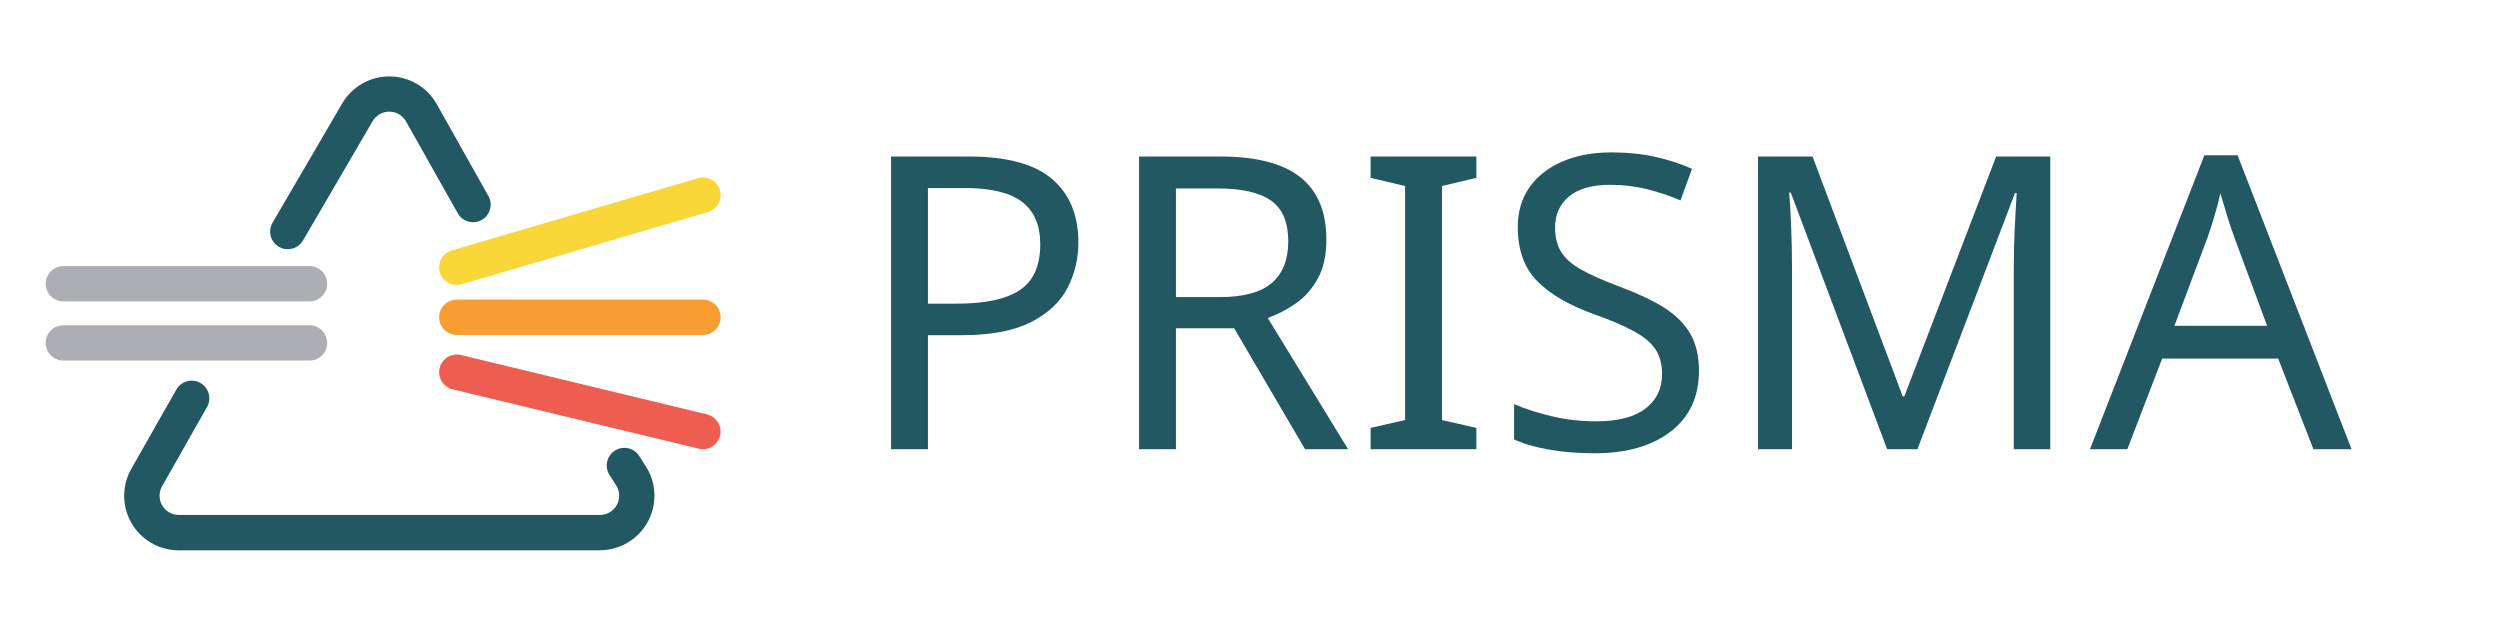
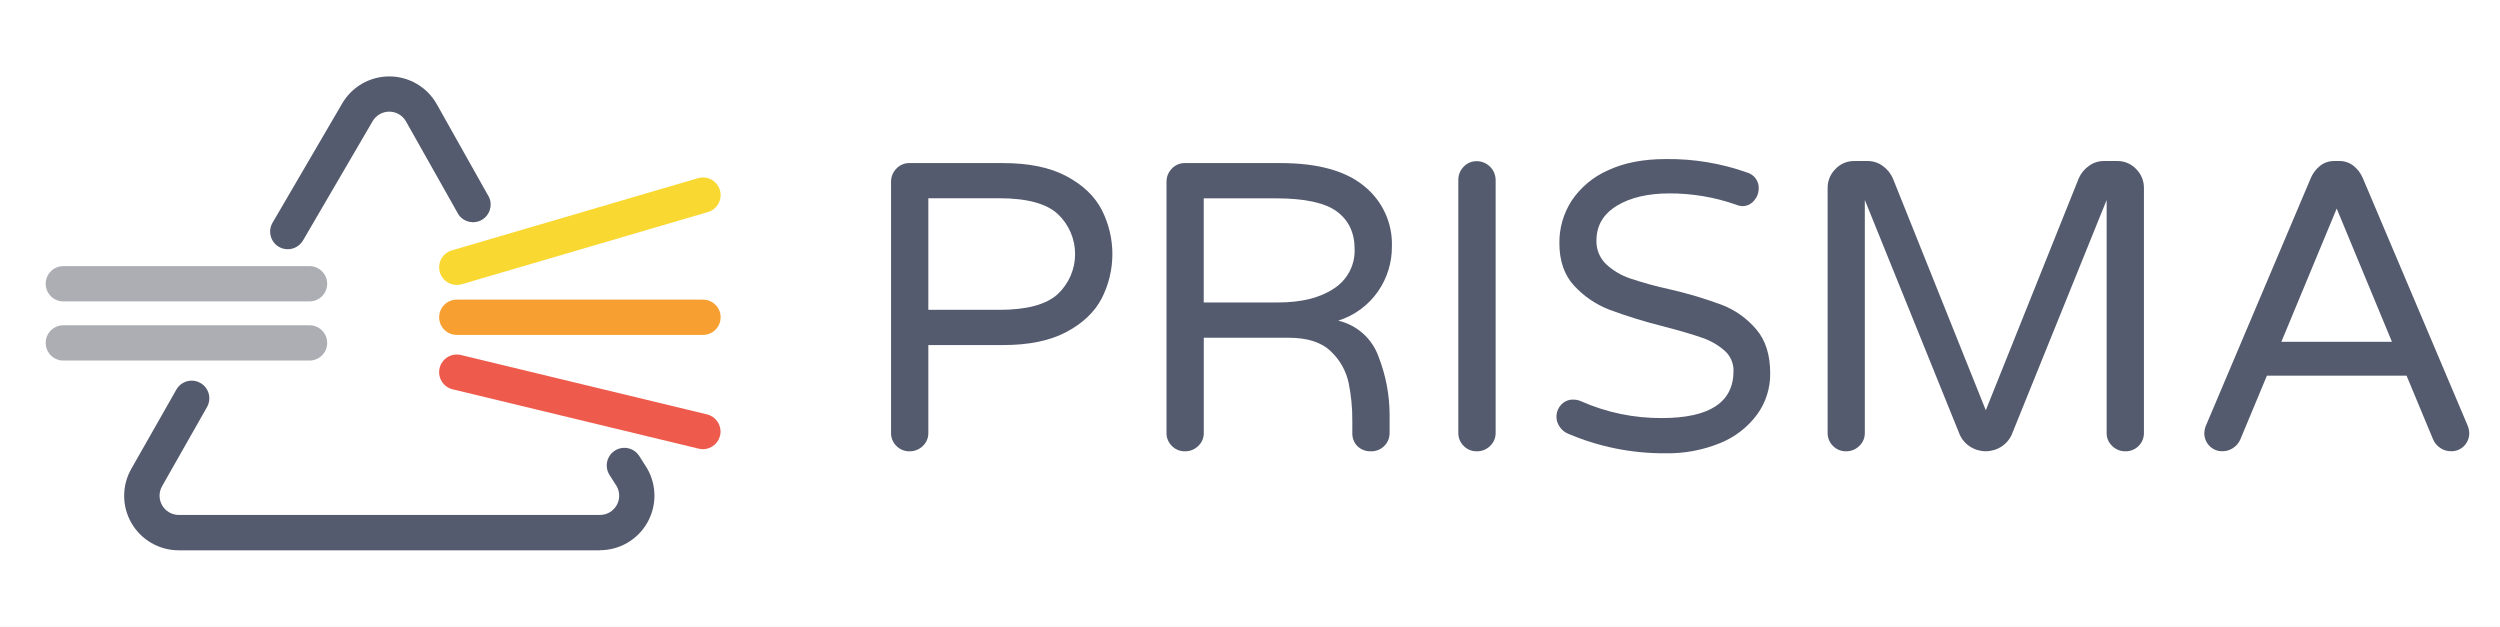
- <svg xmlns="http://www.w3.org/2000/svg" id="Layer_1" data-name="Layer 1" viewBox="0 0 779.7 195.44">
+ <svg xmlns="http://www.w3.org/2000/svg" viewBox="0 0 779.7 195.44">
  <defs>
-     <style>.cls-1{fill:#fff;}.cls-2{font-size:127.84px;font-family:VarelaRound-Regular, Varela Round;}.cls-2,.cls-7{fill:#225861;}.cls-3{fill:#acaeb4;}.cls-4{fill:#f79d31;}.cls-5{fill:#f9d739;}.cls-6{fill:#ef5d51;}</style>
+     <style>.a{fill:#fff;}.b{fill:#555b6e;}.c{fill:#acaeb4;}.d{fill:#f79f31;}.e{fill:#f9d831;}.f{fill:#ee5b4c;}</style>
  </defs>
-   <rect class="cls-1" width="779.7" height="195.44" />
-   <text class="cls-2" transform="translate(265.5 140.09)">PRISMA</text>
-   <path class="cls-3" d="M96.54,94H19.75a5.5,5.5,0,0,1,0-11H96.54a5.5,5.5,0,0,1,0,11Z" />
-   <path class="cls-3" d="M96.54,112.45H19.75a5.5,5.5,0,0,1,0-11H96.54a5.5,5.5,0,0,1,0,11Z" />
-   <path class="cls-4" d="M219.25,104.45H142.46a5.5,5.5,0,0,1,0-11h76.79a5.5,5.5,0,0,1,0,11Z" />
-   <path class="cls-5" d="M142.46,88.87a5.5,5.5,0,0,1-1.55-10.78L217.7,55.57a5.5,5.5,0,0,1,3.09,10.56L144,88.65A5.58,5.58,0,0,1,142.46,88.87Z" />
-   <path class="cls-6" d="M219.25,140.09a5.68,5.68,0,0,1-1.29-.15l-76.79-18.52a5.5,5.5,0,0,1,2.58-10.7l76.79,18.53a5.5,5.5,0,0,1-1.29,10.84Z" />
-   <path class="cls-7" d="M89.74,77.73A5.6,5.6,0,0,1,87,77a5.51,5.51,0,0,1-2-7.53l21.7-37.16a17,17,0,0,1,29.42,0l16.42,29.22A5.5,5.5,0,0,1,143,66.92L126.56,37.76a6,6,0,0,0-10.35.05L94.5,75A5.52,5.52,0,0,1,89.74,77.73Z" />
-   <path class="cls-7" d="M187.12,171.63H55.69A17,17,0,0,1,41,146.13l14-24.62a5.5,5.5,0,1,1,9.57,5.43l-14,24.66a6,6,0,0,0,5.17,9H187.12a6,6,0,0,0,5.24-8.91l-2.26-3.55a5.5,5.5,0,1,1,9.29-5.89l2.44,3.85a17,17,0,0,1-14.71,25.5Z" />
+   <rect class="a" width="779.7" height="195.44" />
+   <path class="b" d="M279.56,139.07A5.55,5.55,0,0,1,277.9,135V56.74a5.77,5.77,0,0,1,1.66-4.15,5.46,5.46,0,0,1,4.09-1.73H312.8q12.13,0,19.81,4.09t11,10.49a30.36,30.36,0,0,1,0,27.61q-3.33,6.39-11,10.48t-19.81,4.09H289.53V135a5.45,5.45,0,0,1-1.72,4.09,5.77,5.77,0,0,1-4.16,1.66A5.55,5.55,0,0,1,279.56,139.07Zm32.09-42.44q13,0,18.34-5a17.13,17.13,0,0,0,0-24.8q-5.31-5-18.34-5H289.53V96.63Z" />
+   <path class="b" d="M365.47,139.07a5.55,5.55,0,0,1-1.66-4.09V56.74a5.77,5.77,0,0,1,1.66-4.15,5.45,5.45,0,0,1,4.09-1.73h29.78q17.39,0,26.08,7.16a23.16,23.16,0,0,1,8.69,18.79,24.39,24.39,0,0,1-4.28,14A23.81,23.81,0,0,1,417.37,100,17.6,17.6,0,0,1,430,111.39a50.13,50.13,0,0,1,3.39,17.71V135a5.67,5.67,0,0,1-5.75,5.75,5.79,5.79,0,0,1-4.29-1.6,5.61,5.61,0,0,1-1.59-4.15v-3.83a56.84,56.84,0,0,0-1.16-11.83,19,19,0,0,0-5.49-9.72q-4.35-4.27-13.17-4.28H375.44V135a5.46,5.46,0,0,1-1.73,4.09,5.75,5.75,0,0,1-4.15,1.66A5.53,5.53,0,0,1,365.47,139.07Zm33.11-44.74q11,0,17.45-4.35a14,14,0,0,0,6.45-12.27q0-7.67-5.56-11.76t-19-4.09h-22.5V94.33Z" />
+   <path class="b" d="M456.48,139.07a5.59,5.59,0,0,1-1.66-4.09V56.11A5.82,5.82,0,0,1,456.48,52a5.48,5.48,0,0,1,4.09-1.73,5.91,5.91,0,0,1,5.89,5.89V135a5.46,5.46,0,0,1-1.73,4.09,5.77,5.77,0,0,1-4.16,1.66A5.57,5.57,0,0,1,456.48,139.07Z" />
+   <path class="b" d="M489,135.24a5.82,5.82,0,0,1-2.55-2.11,5.43,5.43,0,0,1,.45-6.91,4.88,4.88,0,0,1,3.77-1.59,5.87,5.87,0,0,1,2.42.51,61.28,61.28,0,0,0,25.19,5.24q22.37,0,22.37-14.7a8.21,8.21,0,0,0-2.88-6.4,20.86,20.86,0,0,0-7.09-4q-4.21-1.47-12-3.52a154.5,154.5,0,0,1-16.74-5.17,29.31,29.31,0,0,1-11-7.48q-4.61-5-4.6-13.3a23.93,23.93,0,0,1,3.83-13.23,26.45,26.45,0,0,1,11.32-9.46q7.47-3.51,18-3.51a72.84,72.84,0,0,1,25.44,4.21,5,5,0,0,1,3.58,5.12A5.61,5.61,0,0,1,547,62.63a4.64,4.64,0,0,1-3.71,1.66,5.88,5.88,0,0,1-2-.51,62.28,62.28,0,0,0-20.58-3.46q-10.11,0-16.43,3.84T497.9,74.9a9.87,9.87,0,0,0,3,7.48,20.59,20.59,0,0,0,7.54,4.47,116.46,116.46,0,0,0,12.34,3.39,128.17,128.17,0,0,1,16.29,4.86,26.62,26.62,0,0,1,10.61,7.54q4.42,5.11,4.41,13.8A21.43,21.43,0,0,1,548,129.29a26.83,26.83,0,0,1-11.5,8.89,43,43,0,0,1-17.13,3.19A75.87,75.87,0,0,1,489,135.24Z" />
+   <path class="b" d="M571.66,139.07A5.59,5.59,0,0,1,570,135V58.66a8.21,8.21,0,0,1,2.43-5.94,7.92,7.92,0,0,1,5.88-2.5h4.22a7.81,7.81,0,0,1,4.67,1.54,9.51,9.51,0,0,1,3.13,3.83l29,72.36,29-72.36a9.35,9.35,0,0,1,3.13-3.83,7.75,7.75,0,0,1,4.66-1.54h4.22a7.92,7.92,0,0,1,5.88,2.5,8.21,8.21,0,0,1,2.43,5.94V135a5.67,5.67,0,0,1-5.75,5.75,5.77,5.77,0,0,1-4.16-1.66,5.45,5.45,0,0,1-1.72-4.09V62.37l-29.53,73a8.54,8.54,0,0,1-3.26,3.9,9,9,0,0,1-9.84,0,8.48,8.48,0,0,1-3.26-3.9l-29.53-73V135a5.46,5.46,0,0,1-1.73,4.09,5.77,5.77,0,0,1-4.16,1.66A5.57,5.57,0,0,1,571.66,139.07Z" />
+   <path class="b" d="M689.08,139.07a5.66,5.66,0,0,1-1.6-4.09,6.94,6.94,0,0,1,.64-2.56l32.6-76.95a9.7,9.7,0,0,1,2.88-3.77,7,7,0,0,1,4.53-1.48h1.28A7.09,7.09,0,0,1,734,51.7a9.9,9.9,0,0,1,2.88,3.77l32.6,76.95a7.1,7.1,0,0,1,.63,2.56,5.69,5.69,0,0,1-1.59,4.09,5.51,5.51,0,0,1-4.16,1.66,5.84,5.84,0,0,1-3.26-1,6.17,6.17,0,0,1-2.24-2.62l-8.3-19.94H707l-8.31,19.94a6.1,6.1,0,0,1-2.24,2.62,5.82,5.82,0,0,1-3.26,1A5.48,5.48,0,0,1,689.08,139.07Zm22.43-32.47H746L728.77,65.05Z" />
+   <path class="c" d="M96.54,94H19.75a5.5,5.5,0,0,1,0-11H96.54a5.5,5.5,0,0,1,0,11Z" />
+   <path class="c" d="M96.54,112.45H19.75a5.5,5.5,0,0,1,0-11H96.54a5.5,5.5,0,0,1,0,11Z" />
+   <path class="d" d="M219.25,104.45H142.46a5.5,5.5,0,0,1,0-11h76.79a5.5,5.5,0,0,1,0,11Z" />
+   <path class="e" d="M142.46,88.87a5.5,5.5,0,0,1-1.55-10.78L217.7,55.57a5.5,5.5,0,0,1,3.09,10.56L144,88.65A5.58,5.58,0,0,1,142.46,88.87Z" />
+   <path class="f" d="M219.25,140.09a5.68,5.68,0,0,1-1.29-.15l-76.79-18.52a5.5,5.5,0,0,1,2.58-10.7l76.79,18.53a5.5,5.5,0,0,1-1.29,10.84Z" />
+   <path class="b" d="M89.74,77.73A5.6,5.6,0,0,1,87,77a5.51,5.51,0,0,1-2-7.53l21.7-37.16a17,17,0,0,1,29.42,0l16.42,29.22A5.5,5.5,0,0,1,143,66.92L126.56,37.76a6,6,0,0,0-10.35.05L94.5,75A5.52,5.52,0,0,1,89.74,77.73Z" />
+   <path class="b" d="M187.12,171.63H55.69A17,17,0,0,1,41,146.13l14-24.62a5.5,5.5,0,1,1,9.57,5.43l-14,24.66a6,6,0,0,0,5.17,9H187.12a6,6,0,0,0,5.24-8.91l-2.26-3.55a5.5,5.5,0,1,1,9.29-5.89l2.44,3.85a17,17,0,0,1-14.71,25.5Z" />
</svg>
